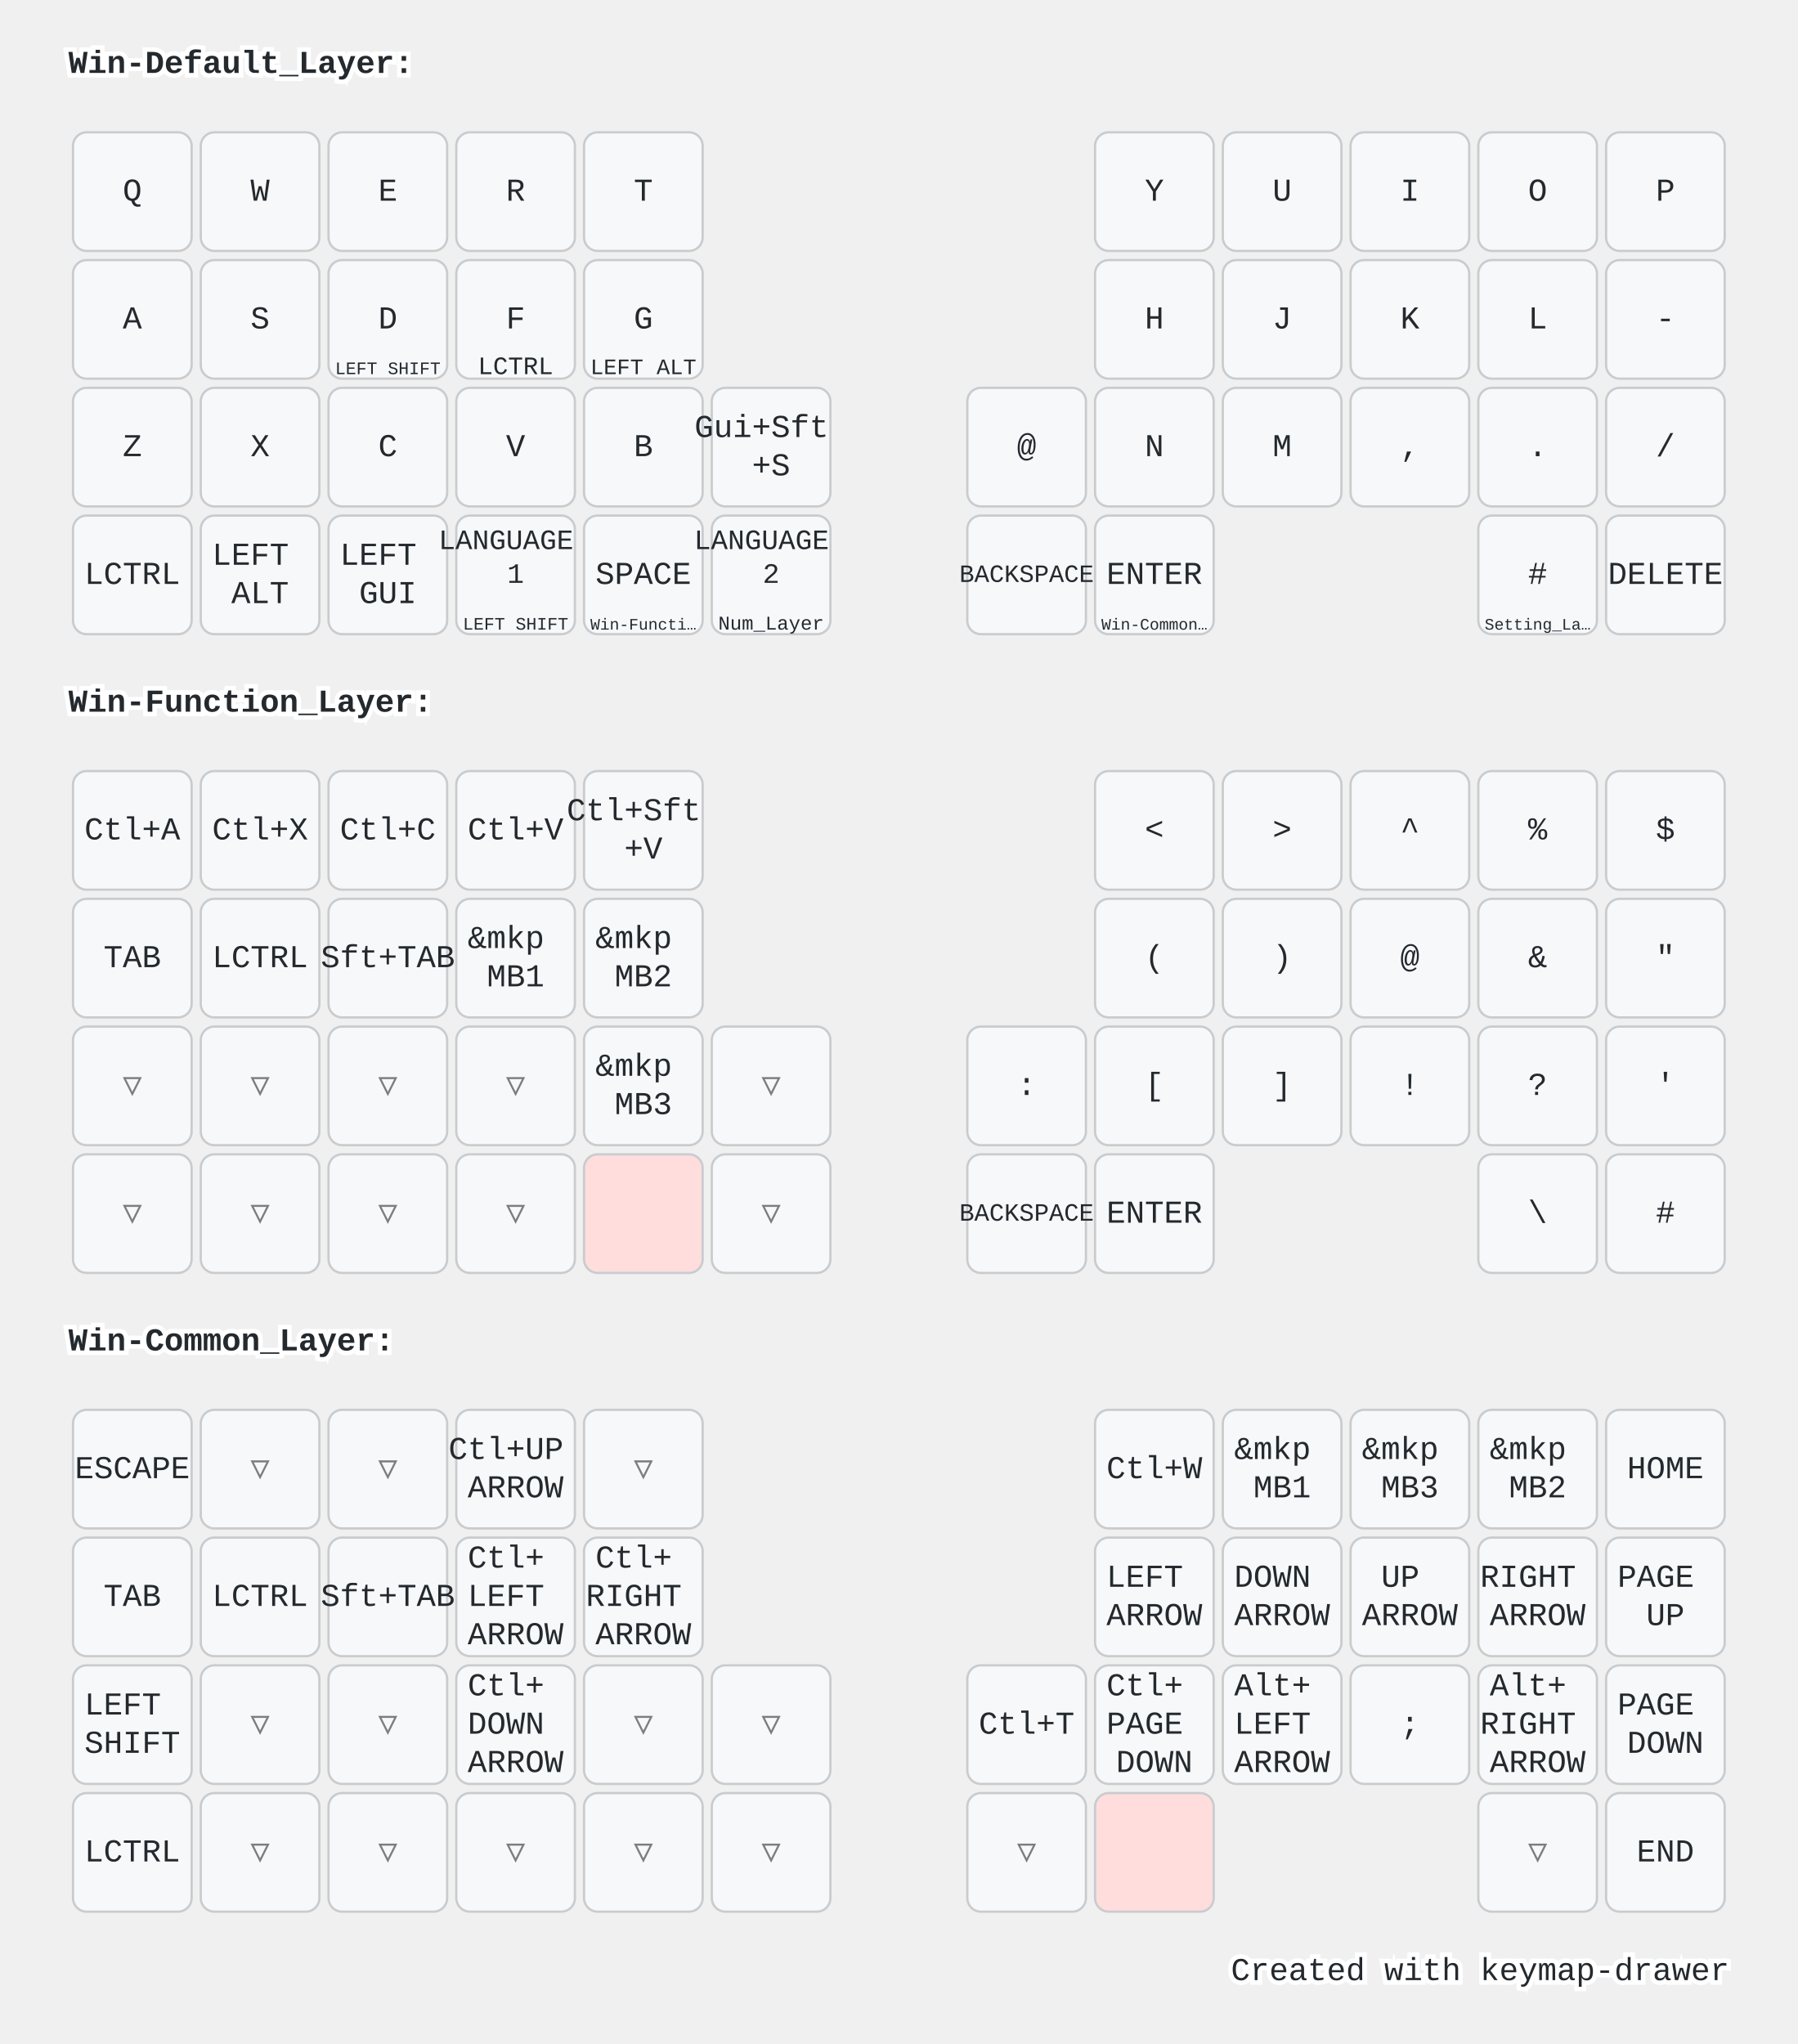
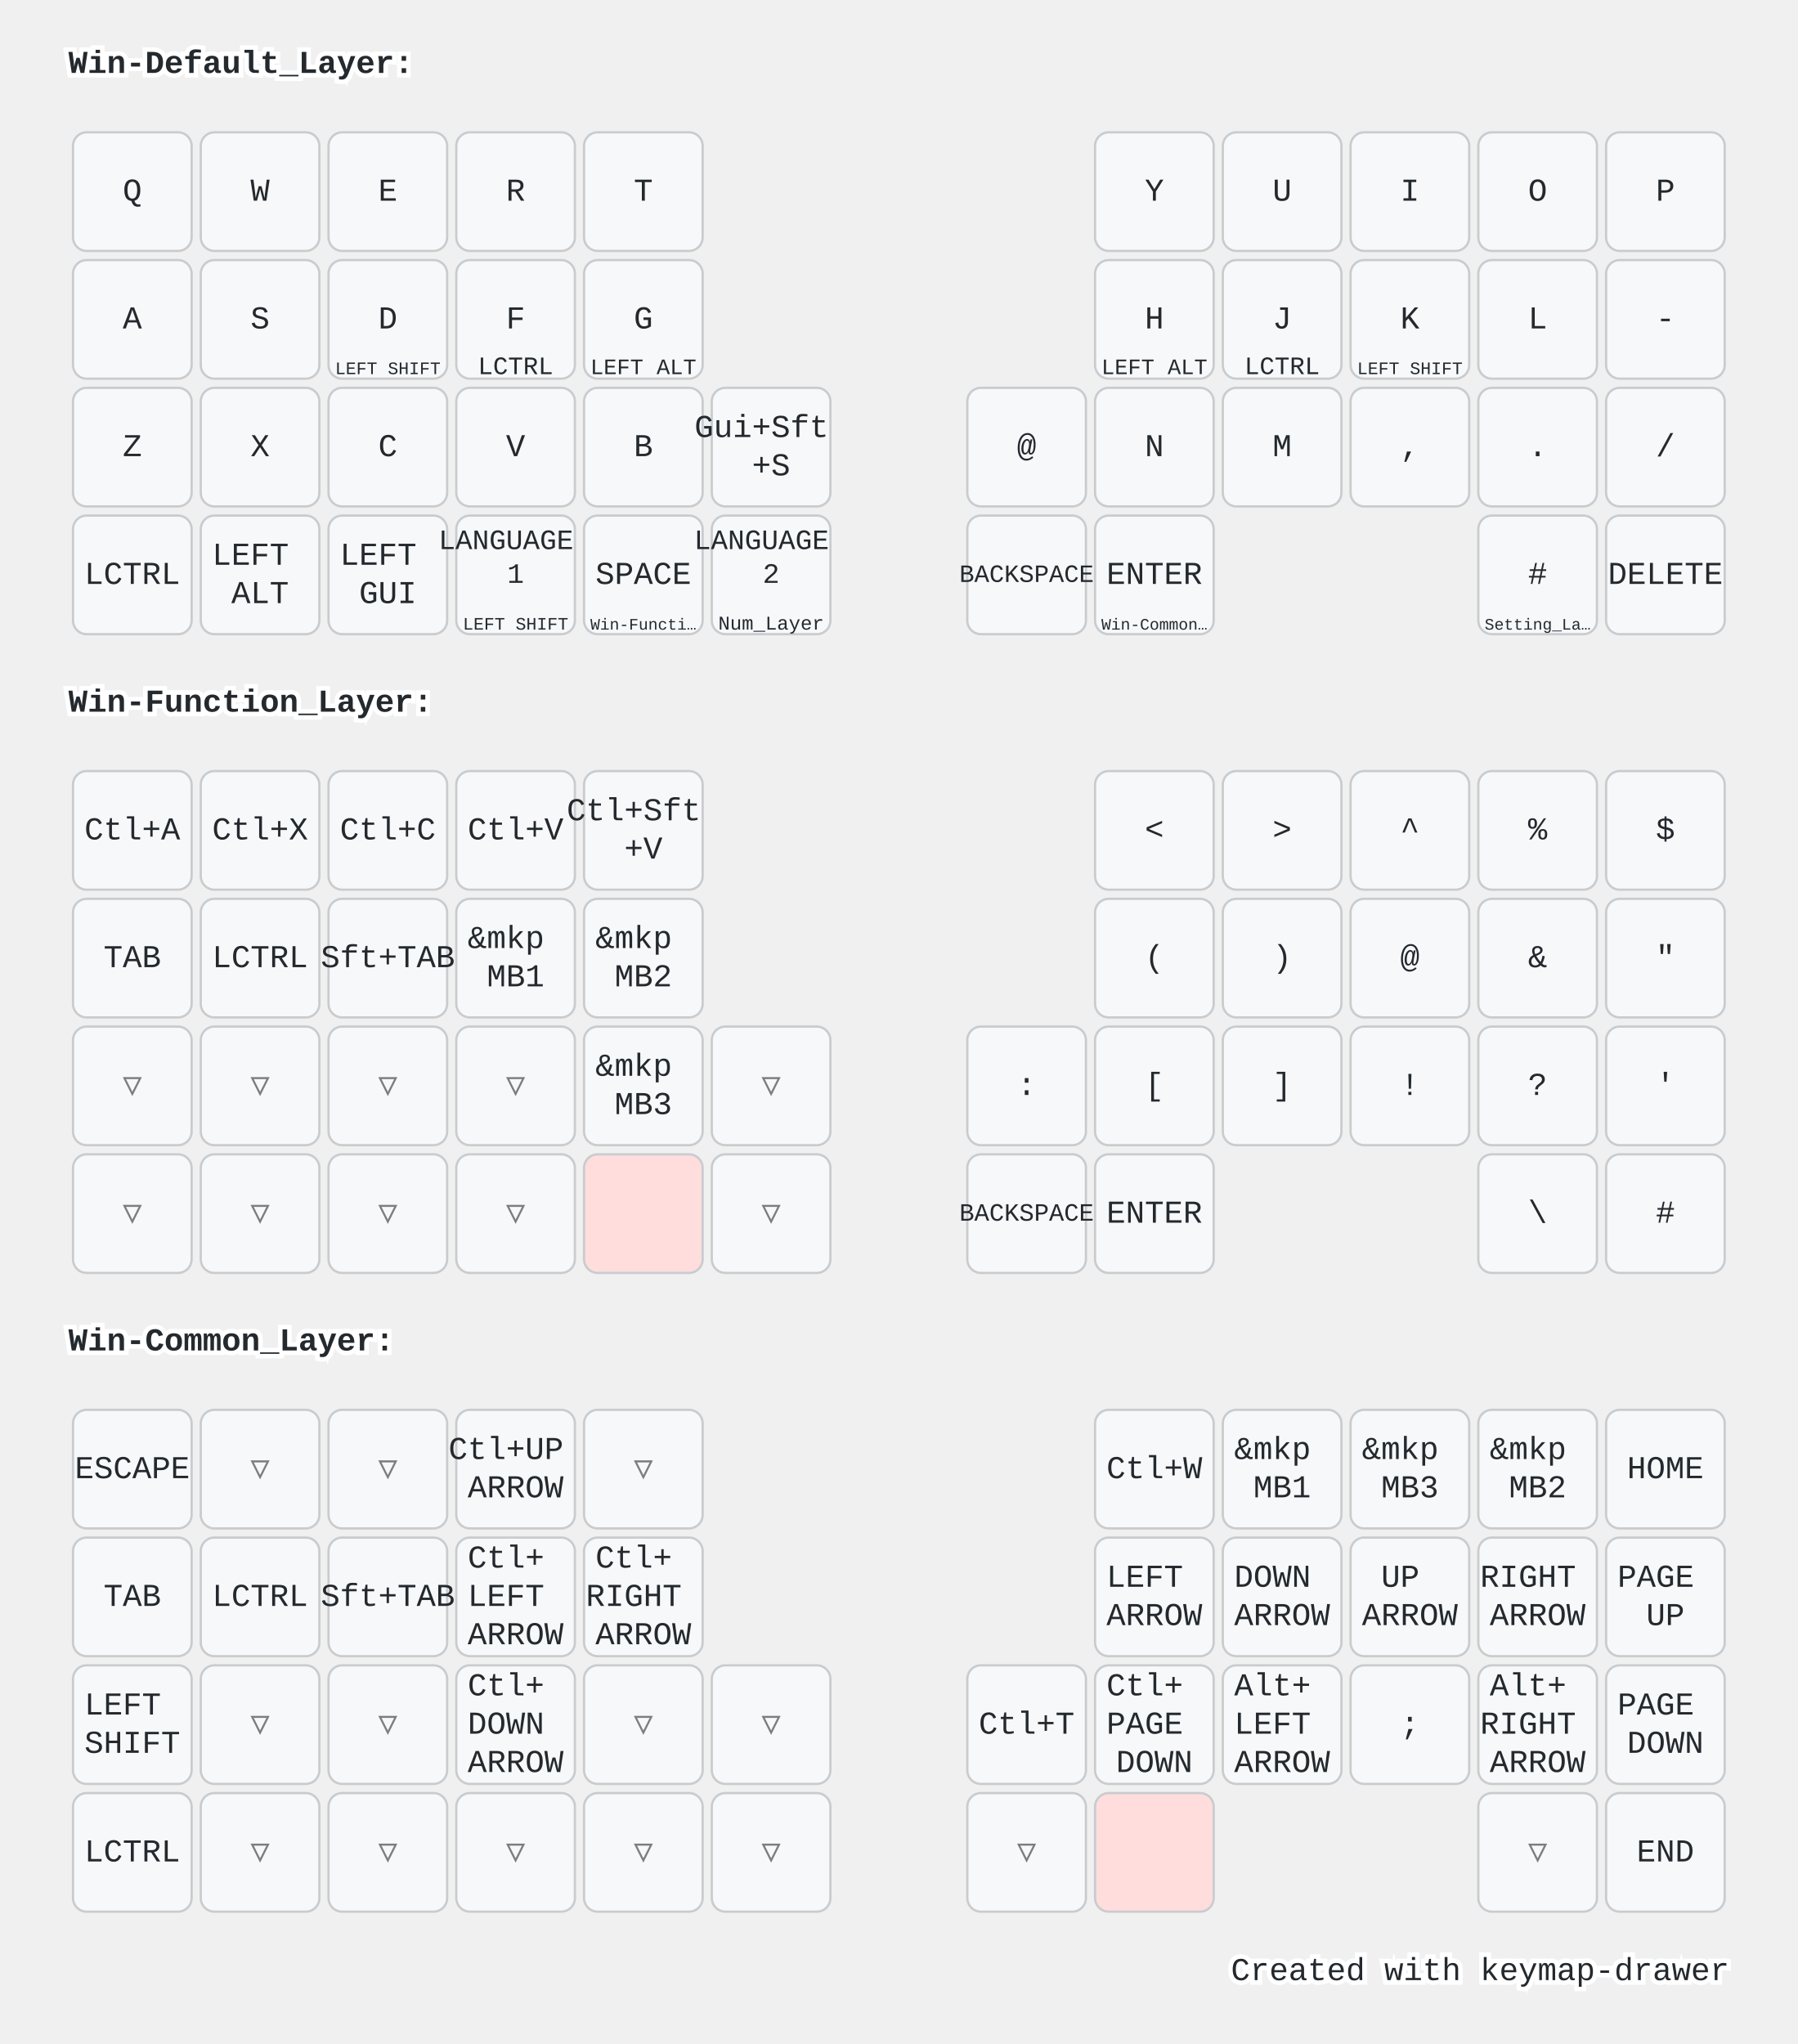
<svg xmlns="http://www.w3.org/2000/svg" width="788" height="896" viewBox="0 0 788 896" class="keymap">
  <style>/* inherit to force styles through use tags */
svg path {
    fill: inherit;
}

/* font and background color specifications */
svg.keymap {
    font-family: SFMono-Regular,Consolas,Liberation Mono,Menlo,monospace;
    font-size: 14px;
    font-kerning: normal;
    text-rendering: optimizeLegibility;
    fill: #24292e;
}

/* default key styling */
rect.key {
    fill: #f6f8fa;
}

rect.key, rect.combo {
    stroke: #c9cccf;
    stroke-width: 1;
}

/* default key side styling, only used is draw_key_sides is set */
rect.side {
    filter: brightness(90%);
}

/* color accent for combo boxes */
rect.combo, rect.combo-separate {
    fill: #cdf;
}

/* color accent for held keys */
rect.held, rect.combo.held {
    fill: #fdd;
}

/* color accent for ghost (optional) keys */
rect.ghost, rect.combo.ghost {
    stroke-dasharray: 4, 4;
    stroke-width: 2;
}

text {
    text-anchor: middle;
    dominant-baseline: middle;
}

/* styling for layer labels */
text.label {
    font-weight: bold;
    text-anchor: start;
    stroke: white;
    stroke-width: 4;
    paint-order: stroke;
}

/* styling for optional footer */
text.footer {
    text-anchor: end;
    dominant-baseline: auto;
    stroke: white;
    stroke-width: 4;
    paint-order: stroke;
}

/* styling for combo tap, and key non-tap label text */
text.combo, text.hold, text.shifted, text.left, text.right {
    font-size: 11px;
}

text.hold {
    text-anchor: middle;
    dominant-baseline: auto;
}

text.shifted {
    text-anchor: middle;
    dominant-baseline: hanging;
}

text.left {
    text-anchor: start;
}

text.right {
    text-anchor: end;
}

text.layer-activator {
    text-decoration: underline;
}

/* styling for hold/shifted label text in combo box */
text.combo.hold, text.combo.shifted, text.combo.left, text.combo.right {
    font-size: 8px;
}

/* lighter symbol for transparent keys */
text.trans {
    fill: #7b7e81;
}

/* styling for combo dendrons */
path.combo {
    stroke-width: 1;
    stroke: gray;
    fill: none;
}

/* Start Tabler Icons Cleanup */
/* cannot use height/width with glyphs */
.icon-tabler &gt; path {
    fill: inherit;
    stroke: inherit;
    stroke-width: 2;
}
/* hide tabler's default box */
.icon-tabler &gt; path[stroke="none"][fill="none"] {
    visibility: hidden;
}
/* End Tabler Icons Cleanup */

@media (prefers-color-scheme: dark) {
svg.keymap { fill: #d1d6db; }
rect.key { fill: #3f4750; }
rect.key, rect.combo { stroke: #60666c; }
rect.combo, rect.combo-separate { fill: #1f3d7a; }
rect.held, rect.combo.held { fill: #854747; }
text.label, text.footer { stroke: black; }
text.trans { fill: #7e8184; }
path.combo { stroke: #7f7f7f; }

}

- svg.keymap { background-color: #FFF; }</style>
+ svg.keymap { background-color: #15202f; }</style>
  <g transform="translate(30, 0)" class="layer-Win-Default_Layer">
    <text x="0" y="28" class="label" id="Win-Default_Layer">Win-Default_Layer:</text>
    <g transform="translate(0, 56)">
      <g transform="translate(28, 28)" class="key keypos-0">
        <rect rx="6" ry="6" x="-26" y="-26" width="52" height="52" class="key" />
        <text x="0" y="0" class="key tap">Q</text>
      </g>
      <g transform="translate(84, 28)" class="key keypos-1">
        <rect rx="6" ry="6" x="-26" y="-26" width="52" height="52" class="key" />
        <text x="0" y="0" class="key tap">W</text>
      </g>
      <g transform="translate(140, 28)" class="key keypos-2">
        <rect rx="6" ry="6" x="-26" y="-26" width="52" height="52" class="key" />
        <text x="0" y="0" class="key tap">E</text>
      </g>
      <g transform="translate(196, 28)" class="key keypos-3">
        <rect rx="6" ry="6" x="-26" y="-26" width="52" height="52" class="key" />
        <text x="0" y="0" class="key tap">R</text>
      </g>
      <g transform="translate(252, 28)" class="key keypos-4">
        <rect rx="6" ry="6" x="-26" y="-26" width="52" height="52" class="key" />
        <text x="0" y="0" class="key tap">T</text>
      </g>
      <g transform="translate(476, 28)" class="key keypos-5">
        <rect rx="6" ry="6" x="-26" y="-26" width="52" height="52" class="key" />
        <text x="0" y="0" class="key tap">Y</text>
      </g>
      <g transform="translate(532, 28)" class="key keypos-6">
        <rect rx="6" ry="6" x="-26" y="-26" width="52" height="52" class="key" />
        <text x="0" y="0" class="key tap">U</text>
      </g>
      <g transform="translate(588, 28)" class="key keypos-7">
        <rect rx="6" ry="6" x="-26" y="-26" width="52" height="52" class="key" />
        <text x="0" y="0" class="key tap">I</text>
      </g>
      <g transform="translate(644, 28)" class="key keypos-8">
        <rect rx="6" ry="6" x="-26" y="-26" width="52" height="52" class="key" />
        <text x="0" y="0" class="key tap">O</text>
      </g>
      <g transform="translate(700, 28)" class="key keypos-9">
        <rect rx="6" ry="6" x="-26" y="-26" width="52" height="52" class="key" />
        <text x="0" y="0" class="key tap">P</text>
      </g>
      <g transform="translate(28, 84)" class="key keypos-10">
        <rect rx="6" ry="6" x="-26" y="-26" width="52" height="52" class="key" />
        <text x="0" y="0" class="key tap">A</text>
      </g>
      <g transform="translate(84, 84)" class="key keypos-11">
        <rect rx="6" ry="6" x="-26" y="-26" width="52" height="52" class="key" />
        <text x="0" y="0" class="key tap">S</text>
      </g>
      <g transform="translate(140, 84)" class="key keypos-12">
        <rect rx="6" ry="6" x="-26" y="-26" width="52" height="52" class="key" />
        <text x="0" y="0" class="key tap">D</text>
        <text x="0" y="24" class="key hold">
          <tspan style="font-size: 70%">LEFT SHIFT</tspan>
        </text>
      </g>
      <g transform="translate(196, 84)" class="key keypos-13">
        <rect rx="6" ry="6" x="-26" y="-26" width="52" height="52" class="key" />
        <text x="0" y="0" class="key tap">F</text>
        <text x="0" y="24" class="key hold">LCTRL</text>
      </g>
      <g transform="translate(252, 84)" class="key keypos-14">
        <rect rx="6" ry="6" x="-26" y="-26" width="52" height="52" class="key" />
        <text x="0" y="0" class="key tap">G</text>
        <text x="0" y="24" class="key hold">
          <tspan style="font-size: 88%">LEFT ALT</tspan>
        </text>
      </g>
      <g transform="translate(476, 84)" class="key keypos-15">
        <rect rx="6" ry="6" x="-26" y="-26" width="52" height="52" class="key" />
        <text x="0" y="0" class="key tap">H</text>
+         <text x="0" y="24" class="key hold">
+           <tspan style="font-size: 88%">LEFT ALT</tspan>
+         </text>
      </g>
      <g transform="translate(532, 84)" class="key keypos-16">
        <rect rx="6" ry="6" x="-26" y="-26" width="52" height="52" class="key" />
        <text x="0" y="0" class="key tap">J</text>
+         <text x="0" y="24" class="key hold">LCTRL</text>
      </g>
      <g transform="translate(588, 84)" class="key keypos-17">
        <rect rx="6" ry="6" x="-26" y="-26" width="52" height="52" class="key" />
        <text x="0" y="0" class="key tap">K</text>
+         <text x="0" y="24" class="key hold">
+           <tspan style="font-size: 70%">LEFT SHIFT</tspan>
+         </text>
      </g>
      <g transform="translate(644, 84)" class="key keypos-18">
        <rect rx="6" ry="6" x="-26" y="-26" width="52" height="52" class="key" />
        <text x="0" y="0" class="key tap">L</text>
      </g>
      <g transform="translate(700, 84)" class="key keypos-19">
        <rect rx="6" ry="6" x="-26" y="-26" width="52" height="52" class="key" />
        <text x="0" y="0" class="key tap">-</text>
      </g>
      <g transform="translate(28, 140)" class="key keypos-20">
        <rect rx="6" ry="6" x="-26" y="-26" width="52" height="52" class="key" />
        <text x="0" y="0" class="key tap">Z</text>
      </g>
      <g transform="translate(84, 140)" class="key keypos-21">
        <rect rx="6" ry="6" x="-26" y="-26" width="52" height="52" class="key" />
        <text x="0" y="0" class="key tap">X</text>
      </g>
      <g transform="translate(140, 140)" class="key keypos-22">
        <rect rx="6" ry="6" x="-26" y="-26" width="52" height="52" class="key" />
        <text x="0" y="0" class="key tap">C</text>
      </g>
      <g transform="translate(196, 140)" class="key keypos-23">
        <rect rx="6" ry="6" x="-26" y="-26" width="52" height="52" class="key" />
        <text x="0" y="0" class="key tap">V</text>
      </g>
      <g transform="translate(252, 140)" class="key keypos-24">
        <rect rx="6" ry="6" x="-26" y="-26" width="52" height="52" class="key" />
        <text x="0" y="0" class="key tap">B</text>
      </g>
      <g transform="translate(308, 140)" class="key keypos-25">
        <rect rx="6" ry="6" x="-26" y="-26" width="52" height="52" class="key" />
        <text x="0" y="0" class="key tap">
          <tspan x="0" dy="-0.6em">Gui+Sft</tspan>
          <tspan x="0" dy="1.2em">+S</tspan>
        </text>
      </g>
      <g transform="translate(476, 140)" class="key keypos-26">
        <rect rx="6" ry="6" x="-26" y="-26" width="52" height="52" class="key" />
        <text x="0" y="0" class="key tap">N</text>
      </g>
      <g transform="translate(532, 140)" class="key keypos-27">
        <rect rx="6" ry="6" x="-26" y="-26" width="52" height="52" class="key" />
        <text x="0" y="0" class="key tap">M</text>
      </g>
      <g transform="translate(588, 140)" class="key keypos-28">
        <rect rx="6" ry="6" x="-26" y="-26" width="52" height="52" class="key" />
        <text x="0" y="0" class="key tap">,</text>
      </g>
      <g transform="translate(644, 140)" class="key keypos-29">
        <rect rx="6" ry="6" x="-26" y="-26" width="52" height="52" class="key" />
        <text x="0" y="0" class="key tap">.</text>
      </g>
      <g transform="translate(700, 140)" class="key keypos-30">
        <rect rx="6" ry="6" x="-26" y="-26" width="52" height="52" class="key" />
        <text x="0" y="0" class="key tap">/</text>
      </g>
      <g transform="translate(28, 196)" class="key keypos-31">
        <rect rx="6" ry="6" x="-26" y="-26" width="52" height="52" class="key" />
        <text x="0" y="0" class="key tap">LCTRL</text>
      </g>
      <g transform="translate(84, 196)" class="key keypos-32">
        <rect rx="6" ry="6" x="-26" y="-26" width="52" height="52" class="key" />
        <text x="0" y="0" class="key tap">
          <tspan x="0" dy="-0.6em">LEFT</tspan>
          <tspan x="0" dy="1.2em">ALT</tspan>
        </text>
      </g>
      <g transform="translate(140, 196)" class="key keypos-33">
        <rect rx="6" ry="6" x="-26" y="-26" width="52" height="52" class="key" />
        <text x="0" y="0" class="key tap">
          <tspan x="0" dy="-0.6em">LEFT</tspan>
          <tspan x="0" dy="1.2em">GUI</tspan>
        </text>
      </g>
      <g transform="translate(196, 196)" class="key keypos-34">
        <rect rx="6" ry="6" x="-26" y="-26" width="52" height="52" class="key" />
        <text x="0" y="0" class="key tap">
          <tspan x="0" dy="-1.2em" style="font-size: 88%">LANGUAGE</tspan>
          <tspan x="0" dy="1.2em" style="font-size: 88%">1</tspan>
        </text>
        <text x="0" y="24" class="key hold">
          <tspan style="font-size: 70%">LEFT SHIFT</tspan>
        </text>
      </g>
      <g transform="translate(252, 196)" class="key keypos-35">
        <rect rx="6" ry="6" x="-26" y="-26" width="52" height="52" class="key" />
        <text x="0" y="0" class="key tap">SPACE</text>
        <a href="#Win-Function_Layer">
          <text x="0" y="24" class="key hold layer-activator">
            <tspan style="font-size: 64%">Win-Functi…</tspan>
          </text>
        </a>
      </g>
      <g transform="translate(308, 196)" class="key keypos-36">
        <rect rx="6" ry="6" x="-26" y="-26" width="52" height="52" class="key" />
        <text x="0" y="0" class="key tap">
          <tspan x="0" dy="-1.2em" style="font-size: 88%">LANGUAGE</tspan>
          <tspan x="0" dy="1.2em" style="font-size: 88%">2</tspan>
        </text>
        <text x="0" y="24" class="key hold">
          <tspan style="font-size: 78%">Num_Layer</tspan>
        </text>
      </g>
      <g transform="translate(476, 196)" class="key keypos-37">
        <rect rx="6" ry="6" x="-26" y="-26" width="52" height="52" class="key" />
        <text x="0" y="0" class="key tap">ENTER</text>
        <a href="#Win-Common_Layer">
          <text x="0" y="24" class="key hold layer-activator">
            <tspan style="font-size: 64%">Win-Common…</tspan>
          </text>
        </a>
      </g>
      <g transform="translate(420, 140)" class="key keypos-38">
        <rect rx="6" ry="6" x="-26" y="-26" width="52" height="52" class="key" />
        <text x="0" y="0" class="key tap">@</text>
      </g>
      <g transform="translate(420, 196)" class="key keypos-39">
        <rect rx="6" ry="6" x="-26" y="-26" width="52" height="52" class="key" />
        <text x="0" y="0" class="key tap">
          <tspan style="font-size: 78%">BACKSPACE</tspan>
        </text>
      </g>
      <g transform="translate(644, 196)" class="key keypos-40">
        <rect rx="6" ry="6" x="-26" y="-26" width="52" height="52" class="key" />
        <text x="0" y="0" class="key tap">#</text>
        <text x="0" y="24" class="key hold">
          <tspan style="font-size: 64%">Setting_La…</tspan>
        </text>
      </g>
      <g transform="translate(700, 196)" class="key keypos-41">
        <rect rx="6" ry="6" x="-26" y="-26" width="52" height="52" class="key" />
        <text x="0" y="0" class="key tap">DELETE</text>
      </g>
    </g>
  </g>
  <g transform="translate(30, 280)" class="layer-Win-Function_Layer">
    <text x="0" y="28" class="label" id="Win-Function_Layer">Win-Function_Layer:</text>
    <g transform="translate(0, 56)">
      <g transform="translate(28, 28)" class="key keypos-0">
        <rect rx="6" ry="6" x="-26" y="-26" width="52" height="52" class="key" />
        <text x="0" y="0" class="key tap">Ctl+A</text>
      </g>
      <g transform="translate(84, 28)" class="key keypos-1">
        <rect rx="6" ry="6" x="-26" y="-26" width="52" height="52" class="key" />
        <text x="0" y="0" class="key tap">Ctl+X</text>
      </g>
      <g transform="translate(140, 28)" class="key keypos-2">
        <rect rx="6" ry="6" x="-26" y="-26" width="52" height="52" class="key" />
        <text x="0" y="0" class="key tap">Ctl+C</text>
      </g>
      <g transform="translate(196, 28)" class="key keypos-3">
        <rect rx="6" ry="6" x="-26" y="-26" width="52" height="52" class="key" />
        <text x="0" y="0" class="key tap">Ctl+V</text>
      </g>
      <g transform="translate(252, 28)" class="key keypos-4">
        <rect rx="6" ry="6" x="-26" y="-26" width="52" height="52" class="key" />
        <text x="0" y="0" class="key tap">
          <tspan x="0" dy="-0.6em">Ctl+Sft</tspan>
          <tspan x="0" dy="1.2em">+V</tspan>
        </text>
      </g>
      <g transform="translate(476, 28)" class="key keypos-5">
        <rect rx="6" ry="6" x="-26" y="-26" width="52" height="52" class="key" />
        <text x="0" y="0" class="key tap">&lt;</text>
      </g>
      <g transform="translate(532, 28)" class="key keypos-6">
        <rect rx="6" ry="6" x="-26" y="-26" width="52" height="52" class="key" />
        <text x="0" y="0" class="key tap">&gt;</text>
      </g>
      <g transform="translate(588, 28)" class="key keypos-7">
        <rect rx="6" ry="6" x="-26" y="-26" width="52" height="52" class="key" />
        <text x="0" y="0" class="key tap">^</text>
      </g>
      <g transform="translate(644, 28)" class="key keypos-8">
        <rect rx="6" ry="6" x="-26" y="-26" width="52" height="52" class="key" />
        <text x="0" y="0" class="key tap">%</text>
      </g>
      <g transform="translate(700, 28)" class="key keypos-9">
        <rect rx="6" ry="6" x="-26" y="-26" width="52" height="52" class="key" />
        <text x="0" y="0" class="key tap">$</text>
      </g>
      <g transform="translate(28, 84)" class="key keypos-10">
        <rect rx="6" ry="6" x="-26" y="-26" width="52" height="52" class="key" />
        <text x="0" y="0" class="key tap">TAB</text>
      </g>
      <g transform="translate(84, 84)" class="key keypos-11">
        <rect rx="6" ry="6" x="-26" y="-26" width="52" height="52" class="key" />
        <text x="0" y="0" class="key tap">LCTRL</text>
      </g>
      <g transform="translate(140, 84)" class="key keypos-12">
        <rect rx="6" ry="6" x="-26" y="-26" width="52" height="52" class="key" />
        <text x="0" y="0" class="key tap">Sft+TAB</text>
      </g>
      <g transform="translate(196, 84)" class="key keypos-13">
        <rect rx="6" ry="6" x="-26" y="-26" width="52" height="52" class="key" />
        <text x="0" y="0" class="key tap">
          <tspan x="0" dy="-0.6em">&amp;mkp</tspan>
          <tspan x="0" dy="1.2em">MB1</tspan>
        </text>
      </g>
      <g transform="translate(252, 84)" class="key keypos-14">
        <rect rx="6" ry="6" x="-26" y="-26" width="52" height="52" class="key" />
        <text x="0" y="0" class="key tap">
          <tspan x="0" dy="-0.6em">&amp;mkp</tspan>
          <tspan x="0" dy="1.2em">MB2</tspan>
        </text>
      </g>
      <g transform="translate(476, 84)" class="key keypos-15">
        <rect rx="6" ry="6" x="-26" y="-26" width="52" height="52" class="key" />
        <text x="0" y="0" class="key tap">(</text>
      </g>
      <g transform="translate(532, 84)" class="key keypos-16">
        <rect rx="6" ry="6" x="-26" y="-26" width="52" height="52" class="key" />
        <text x="0" y="0" class="key tap">)</text>
      </g>
      <g transform="translate(588, 84)" class="key keypos-17">
        <rect rx="6" ry="6" x="-26" y="-26" width="52" height="52" class="key" />
        <text x="0" y="0" class="key tap">@</text>
      </g>
      <g transform="translate(644, 84)" class="key keypos-18">
        <rect rx="6" ry="6" x="-26" y="-26" width="52" height="52" class="key" />
        <text x="0" y="0" class="key tap">&amp;</text>
      </g>
      <g transform="translate(700, 84)" class="key keypos-19">
        <rect rx="6" ry="6" x="-26" y="-26" width="52" height="52" class="key" />
        <text x="0" y="0" class="key tap">"</text>
      </g>
      <g transform="translate(28, 140)" class="key trans keypos-20">
        <rect rx="6" ry="6" x="-26" y="-26" width="52" height="52" class="key trans" />
        <text x="0" y="0" class="key trans tap">▽</text>
      </g>
      <g transform="translate(84, 140)" class="key trans keypos-21">
        <rect rx="6" ry="6" x="-26" y="-26" width="52" height="52" class="key trans" />
        <text x="0" y="0" class="key trans tap">▽</text>
      </g>
      <g transform="translate(140, 140)" class="key trans keypos-22">
        <rect rx="6" ry="6" x="-26" y="-26" width="52" height="52" class="key trans" />
        <text x="0" y="0" class="key trans tap">▽</text>
      </g>
      <g transform="translate(196, 140)" class="key trans keypos-23">
        <rect rx="6" ry="6" x="-26" y="-26" width="52" height="52" class="key trans" />
        <text x="0" y="0" class="key trans tap">▽</text>
      </g>
      <g transform="translate(252, 140)" class="key keypos-24">
        <rect rx="6" ry="6" x="-26" y="-26" width="52" height="52" class="key" />
        <text x="0" y="0" class="key tap">
          <tspan x="0" dy="-0.6em">&amp;mkp</tspan>
          <tspan x="0" dy="1.2em">MB3</tspan>
        </text>
      </g>
      <g transform="translate(308, 140)" class="key trans keypos-25">
        <rect rx="6" ry="6" x="-26" y="-26" width="52" height="52" class="key trans" />
        <text x="0" y="0" class="key trans tap">▽</text>
      </g>
      <g transform="translate(476, 140)" class="key keypos-26">
        <rect rx="6" ry="6" x="-26" y="-26" width="52" height="52" class="key" />
        <text x="0" y="0" class="key tap">[</text>
      </g>
      <g transform="translate(532, 140)" class="key keypos-27">
        <rect rx="6" ry="6" x="-26" y="-26" width="52" height="52" class="key" />
        <text x="0" y="0" class="key tap">]</text>
      </g>
      <g transform="translate(588, 140)" class="key keypos-28">
        <rect rx="6" ry="6" x="-26" y="-26" width="52" height="52" class="key" />
        <text x="0" y="0" class="key tap">!</text>
      </g>
      <g transform="translate(644, 140)" class="key keypos-29">
        <rect rx="6" ry="6" x="-26" y="-26" width="52" height="52" class="key" />
        <text x="0" y="0" class="key tap">?</text>
      </g>
      <g transform="translate(700, 140)" class="key keypos-30">
        <rect rx="6" ry="6" x="-26" y="-26" width="52" height="52" class="key" />
        <text x="0" y="0" class="key tap">'</text>
      </g>
      <g transform="translate(28, 196)" class="key trans keypos-31">
        <rect rx="6" ry="6" x="-26" y="-26" width="52" height="52" class="key trans" />
        <text x="0" y="0" class="key trans tap">▽</text>
      </g>
      <g transform="translate(84, 196)" class="key trans keypos-32">
        <rect rx="6" ry="6" x="-26" y="-26" width="52" height="52" class="key trans" />
        <text x="0" y="0" class="key trans tap">▽</text>
      </g>
      <g transform="translate(140, 196)" class="key trans keypos-33">
        <rect rx="6" ry="6" x="-26" y="-26" width="52" height="52" class="key trans" />
        <text x="0" y="0" class="key trans tap">▽</text>
      </g>
      <g transform="translate(196, 196)" class="key trans keypos-34">
        <rect rx="6" ry="6" x="-26" y="-26" width="52" height="52" class="key trans" />
        <text x="0" y="0" class="key trans tap">▽</text>
      </g>
      <g transform="translate(252, 196)" class="key held keypos-35">
        <rect rx="6" ry="6" x="-26" y="-26" width="52" height="52" class="key held" />
      </g>
      <g transform="translate(308, 196)" class="key trans keypos-36">
        <rect rx="6" ry="6" x="-26" y="-26" width="52" height="52" class="key trans" />
        <text x="0" y="0" class="key trans tap">▽</text>
      </g>
      <g transform="translate(476, 196)" class="key keypos-37">
        <rect rx="6" ry="6" x="-26" y="-26" width="52" height="52" class="key" />
        <text x="0" y="0" class="key tap">ENTER</text>
      </g>
      <g transform="translate(420, 140)" class="key keypos-38">
        <rect rx="6" ry="6" x="-26" y="-26" width="52" height="52" class="key" />
        <text x="0" y="0" class="key tap">:</text>
      </g>
      <g transform="translate(420, 196)" class="key keypos-39">
        <rect rx="6" ry="6" x="-26" y="-26" width="52" height="52" class="key" />
        <text x="0" y="0" class="key tap">
          <tspan style="font-size: 78%">BACKSPACE</tspan>
        </text>
      </g>
      <g transform="translate(644, 196)" class="key keypos-40">
        <rect rx="6" ry="6" x="-26" y="-26" width="52" height="52" class="key" />
        <text x="0" y="0" class="key tap">\</text>
      </g>
      <g transform="translate(700, 196)" class="key keypos-41">
        <rect rx="6" ry="6" x="-26" y="-26" width="52" height="52" class="key" />
        <text x="0" y="0" class="key tap">#</text>
      </g>
    </g>
  </g>
  <g transform="translate(30, 560)" class="layer-Win-Common_Layer">
    <text x="0" y="28" class="label" id="Win-Common_Layer">Win-Common_Layer:</text>
    <g transform="translate(0, 56)">
      <g transform="translate(28, 28)" class="key keypos-0">
        <rect rx="6" ry="6" x="-26" y="-26" width="52" height="52" class="key" />
        <text x="0" y="0" class="key tap">ESCAPE</text>
      </g>
      <g transform="translate(84, 28)" class="key trans keypos-1">
        <rect rx="6" ry="6" x="-26" y="-26" width="52" height="52" class="key trans" />
        <text x="0" y="0" class="key trans tap">▽</text>
      </g>
      <g transform="translate(140, 28)" class="key trans keypos-2">
        <rect rx="6" ry="6" x="-26" y="-26" width="52" height="52" class="key trans" />
        <text x="0" y="0" class="key trans tap">▽</text>
      </g>
      <g transform="translate(196, 28)" class="key keypos-3">
        <rect rx="6" ry="6" x="-26" y="-26" width="52" height="52" class="key" />
        <text x="0" y="0" class="key tap">
          <tspan x="0" dy="-0.6em">Ctl+UP</tspan>
          <tspan x="0" dy="1.2em">ARROW</tspan>
        </text>
      </g>
      <g transform="translate(252, 28)" class="key trans keypos-4">
        <rect rx="6" ry="6" x="-26" y="-26" width="52" height="52" class="key trans" />
        <text x="0" y="0" class="key trans tap">▽</text>
      </g>
      <g transform="translate(476, 28)" class="key keypos-5">
        <rect rx="6" ry="6" x="-26" y="-26" width="52" height="52" class="key" />
        <text x="0" y="0" class="key tap">Ctl+W</text>
      </g>
      <g transform="translate(532, 28)" class="key keypos-6">
        <rect rx="6" ry="6" x="-26" y="-26" width="52" height="52" class="key" />
        <text x="0" y="0" class="key tap">
          <tspan x="0" dy="-0.6em">&amp;mkp</tspan>
          <tspan x="0" dy="1.2em">MB1</tspan>
        </text>
      </g>
      <g transform="translate(588, 28)" class="key keypos-7">
        <rect rx="6" ry="6" x="-26" y="-26" width="52" height="52" class="key" />
        <text x="0" y="0" class="key tap">
          <tspan x="0" dy="-0.6em">&amp;mkp</tspan>
          <tspan x="0" dy="1.2em">MB3</tspan>
        </text>
      </g>
      <g transform="translate(644, 28)" class="key keypos-8">
        <rect rx="6" ry="6" x="-26" y="-26" width="52" height="52" class="key" />
        <text x="0" y="0" class="key tap">
          <tspan x="0" dy="-0.6em">&amp;mkp</tspan>
          <tspan x="0" dy="1.2em">MB2</tspan>
        </text>
      </g>
      <g transform="translate(700, 28)" class="key keypos-9">
        <rect rx="6" ry="6" x="-26" y="-26" width="52" height="52" class="key" />
        <text x="0" y="0" class="key tap">HOME</text>
      </g>
      <g transform="translate(28, 84)" class="key keypos-10">
        <rect rx="6" ry="6" x="-26" y="-26" width="52" height="52" class="key" />
        <text x="0" y="0" class="key tap">TAB</text>
      </g>
      <g transform="translate(84, 84)" class="key keypos-11">
        <rect rx="6" ry="6" x="-26" y="-26" width="52" height="52" class="key" />
        <text x="0" y="0" class="key tap">LCTRL</text>
      </g>
      <g transform="translate(140, 84)" class="key keypos-12">
        <rect rx="6" ry="6" x="-26" y="-26" width="52" height="52" class="key" />
        <text x="0" y="0" class="key tap">Sft+TAB</text>
      </g>
      <g transform="translate(196, 84)" class="key keypos-13">
        <rect rx="6" ry="6" x="-26" y="-26" width="52" height="52" class="key" />
        <text x="0" y="0" class="key tap">
          <tspan x="0" dy="-1.2em">Ctl+</tspan>
          <tspan x="0" dy="1.2em">LEFT</tspan>
          <tspan x="0" dy="1.2em">ARROW</tspan>
        </text>
      </g>
      <g transform="translate(252, 84)" class="key keypos-14">
        <rect rx="6" ry="6" x="-26" y="-26" width="52" height="52" class="key" />
        <text x="0" y="0" class="key tap">
          <tspan x="0" dy="-1.2em">Ctl+</tspan>
          <tspan x="0" dy="1.2em">RIGHT</tspan>
          <tspan x="0" dy="1.2em">ARROW</tspan>
        </text>
      </g>
      <g transform="translate(476, 84)" class="key keypos-15">
        <rect rx="6" ry="6" x="-26" y="-26" width="52" height="52" class="key" />
        <text x="0" y="0" class="key tap">
          <tspan x="0" dy="-0.6em">LEFT</tspan>
          <tspan x="0" dy="1.2em">ARROW</tspan>
        </text>
      </g>
      <g transform="translate(532, 84)" class="key keypos-16">
        <rect rx="6" ry="6" x="-26" y="-26" width="52" height="52" class="key" />
        <text x="0" y="0" class="key tap">
          <tspan x="0" dy="-0.6em">DOWN</tspan>
          <tspan x="0" dy="1.2em">ARROW</tspan>
        </text>
      </g>
      <g transform="translate(588, 84)" class="key keypos-17">
        <rect rx="6" ry="6" x="-26" y="-26" width="52" height="52" class="key" />
        <text x="0" y="0" class="key tap">
          <tspan x="0" dy="-0.6em">UP</tspan>
          <tspan x="0" dy="1.2em">ARROW</tspan>
        </text>
      </g>
      <g transform="translate(644, 84)" class="key keypos-18">
        <rect rx="6" ry="6" x="-26" y="-26" width="52" height="52" class="key" />
        <text x="0" y="0" class="key tap">
          <tspan x="0" dy="-0.6em">RIGHT</tspan>
          <tspan x="0" dy="1.2em">ARROW</tspan>
        </text>
      </g>
      <g transform="translate(700, 84)" class="key keypos-19">
        <rect rx="6" ry="6" x="-26" y="-26" width="52" height="52" class="key" />
        <text x="0" y="0" class="key tap">
          <tspan x="0" dy="-0.6em">PAGE</tspan>
          <tspan x="0" dy="1.2em">UP</tspan>
        </text>
      </g>
      <g transform="translate(28, 140)" class="key keypos-20">
        <rect rx="6" ry="6" x="-26" y="-26" width="52" height="52" class="key" />
        <text x="0" y="0" class="key tap">
          <tspan x="0" dy="-0.6em">LEFT</tspan>
          <tspan x="0" dy="1.2em">SHIFT</tspan>
        </text>
      </g>
      <g transform="translate(84, 140)" class="key trans keypos-21">
        <rect rx="6" ry="6" x="-26" y="-26" width="52" height="52" class="key trans" />
        <text x="0" y="0" class="key trans tap">▽</text>
      </g>
      <g transform="translate(140, 140)" class="key trans keypos-22">
        <rect rx="6" ry="6" x="-26" y="-26" width="52" height="52" class="key trans" />
        <text x="0" y="0" class="key trans tap">▽</text>
      </g>
      <g transform="translate(196, 140)" class="key keypos-23">
        <rect rx="6" ry="6" x="-26" y="-26" width="52" height="52" class="key" />
        <text x="0" y="0" class="key tap">
          <tspan x="0" dy="-1.2em">Ctl+</tspan>
          <tspan x="0" dy="1.2em">DOWN</tspan>
          <tspan x="0" dy="1.2em">ARROW</tspan>
        </text>
      </g>
      <g transform="translate(252, 140)" class="key trans keypos-24">
        <rect rx="6" ry="6" x="-26" y="-26" width="52" height="52" class="key trans" />
        <text x="0" y="0" class="key trans tap">▽</text>
      </g>
      <g transform="translate(308, 140)" class="key trans keypos-25">
        <rect rx="6" ry="6" x="-26" y="-26" width="52" height="52" class="key trans" />
        <text x="0" y="0" class="key trans tap">▽</text>
      </g>
      <g transform="translate(476, 140)" class="key keypos-26">
        <rect rx="6" ry="6" x="-26" y="-26" width="52" height="52" class="key" />
        <text x="0" y="0" class="key tap">
          <tspan x="0" dy="-1.2em">Ctl+</tspan>
          <tspan x="0" dy="1.2em">PAGE</tspan>
          <tspan x="0" dy="1.2em">DOWN</tspan>
        </text>
      </g>
      <g transform="translate(532, 140)" class="key keypos-27">
        <rect rx="6" ry="6" x="-26" y="-26" width="52" height="52" class="key" />
        <text x="0" y="0" class="key tap">
          <tspan x="0" dy="-1.2em">Alt+</tspan>
          <tspan x="0" dy="1.2em">LEFT</tspan>
          <tspan x="0" dy="1.2em">ARROW</tspan>
        </text>
      </g>
      <g transform="translate(588, 140)" class="key keypos-28">
        <rect rx="6" ry="6" x="-26" y="-26" width="52" height="52" class="key" />
        <text x="0" y="0" class="key tap">;</text>
      </g>
      <g transform="translate(644, 140)" class="key keypos-29">
        <rect rx="6" ry="6" x="-26" y="-26" width="52" height="52" class="key" />
        <text x="0" y="0" class="key tap">
          <tspan x="0" dy="-1.2em">Alt+</tspan>
          <tspan x="0" dy="1.2em">RIGHT</tspan>
          <tspan x="0" dy="1.2em">ARROW</tspan>
        </text>
      </g>
      <g transform="translate(700, 140)" class="key keypos-30">
        <rect rx="6" ry="6" x="-26" y="-26" width="52" height="52" class="key" />
        <text x="0" y="0" class="key tap">
          <tspan x="0" dy="-0.6em">PAGE</tspan>
          <tspan x="0" dy="1.2em">DOWN</tspan>
        </text>
      </g>
      <g transform="translate(28, 196)" class="key keypos-31">
        <rect rx="6" ry="6" x="-26" y="-26" width="52" height="52" class="key" />
        <text x="0" y="0" class="key tap">LCTRL</text>
      </g>
      <g transform="translate(84, 196)" class="key trans keypos-32">
        <rect rx="6" ry="6" x="-26" y="-26" width="52" height="52" class="key trans" />
        <text x="0" y="0" class="key trans tap">▽</text>
      </g>
      <g transform="translate(140, 196)" class="key trans keypos-33">
        <rect rx="6" ry="6" x="-26" y="-26" width="52" height="52" class="key trans" />
        <text x="0" y="0" class="key trans tap">▽</text>
      </g>
      <g transform="translate(196, 196)" class="key trans keypos-34">
        <rect rx="6" ry="6" x="-26" y="-26" width="52" height="52" class="key trans" />
        <text x="0" y="0" class="key trans tap">▽</text>
      </g>
      <g transform="translate(252, 196)" class="key trans keypos-35">
        <rect rx="6" ry="6" x="-26" y="-26" width="52" height="52" class="key trans" />
        <text x="0" y="0" class="key trans tap">▽</text>
      </g>
      <g transform="translate(308, 196)" class="key trans keypos-36">
        <rect rx="6" ry="6" x="-26" y="-26" width="52" height="52" class="key trans" />
        <text x="0" y="0" class="key trans tap">▽</text>
      </g>
      <g transform="translate(476, 196)" class="key held keypos-37">
        <rect rx="6" ry="6" x="-26" y="-26" width="52" height="52" class="key held" />
      </g>
      <g transform="translate(420, 140)" class="key keypos-38">
        <rect rx="6" ry="6" x="-26" y="-26" width="52" height="52" class="key" />
        <text x="0" y="0" class="key tap">Ctl+T</text>
      </g>
      <g transform="translate(420, 196)" class="key trans keypos-39">
        <rect rx="6" ry="6" x="-26" y="-26" width="52" height="52" class="key trans" />
        <text x="0" y="0" class="key trans tap">▽</text>
      </g>
      <g transform="translate(644, 196)" class="key trans keypos-40">
        <rect rx="6" ry="6" x="-26" y="-26" width="52" height="52" class="key trans" />
        <text x="0" y="0" class="key trans tap">▽</text>
      </g>
      <g transform="translate(700, 196)" class="key keypos-41">
        <rect rx="6" ry="6" x="-26" y="-26" width="52" height="52" class="key" />
        <text x="0" y="0" class="key tap">END</text>
      </g>
    </g>
  </g>
  <text x="758.0" y="868.0" class="footer">Created with <a href="https://github.com/caksoylar/keymap-drawer">keymap-drawer</a>
  </text>
</svg>
